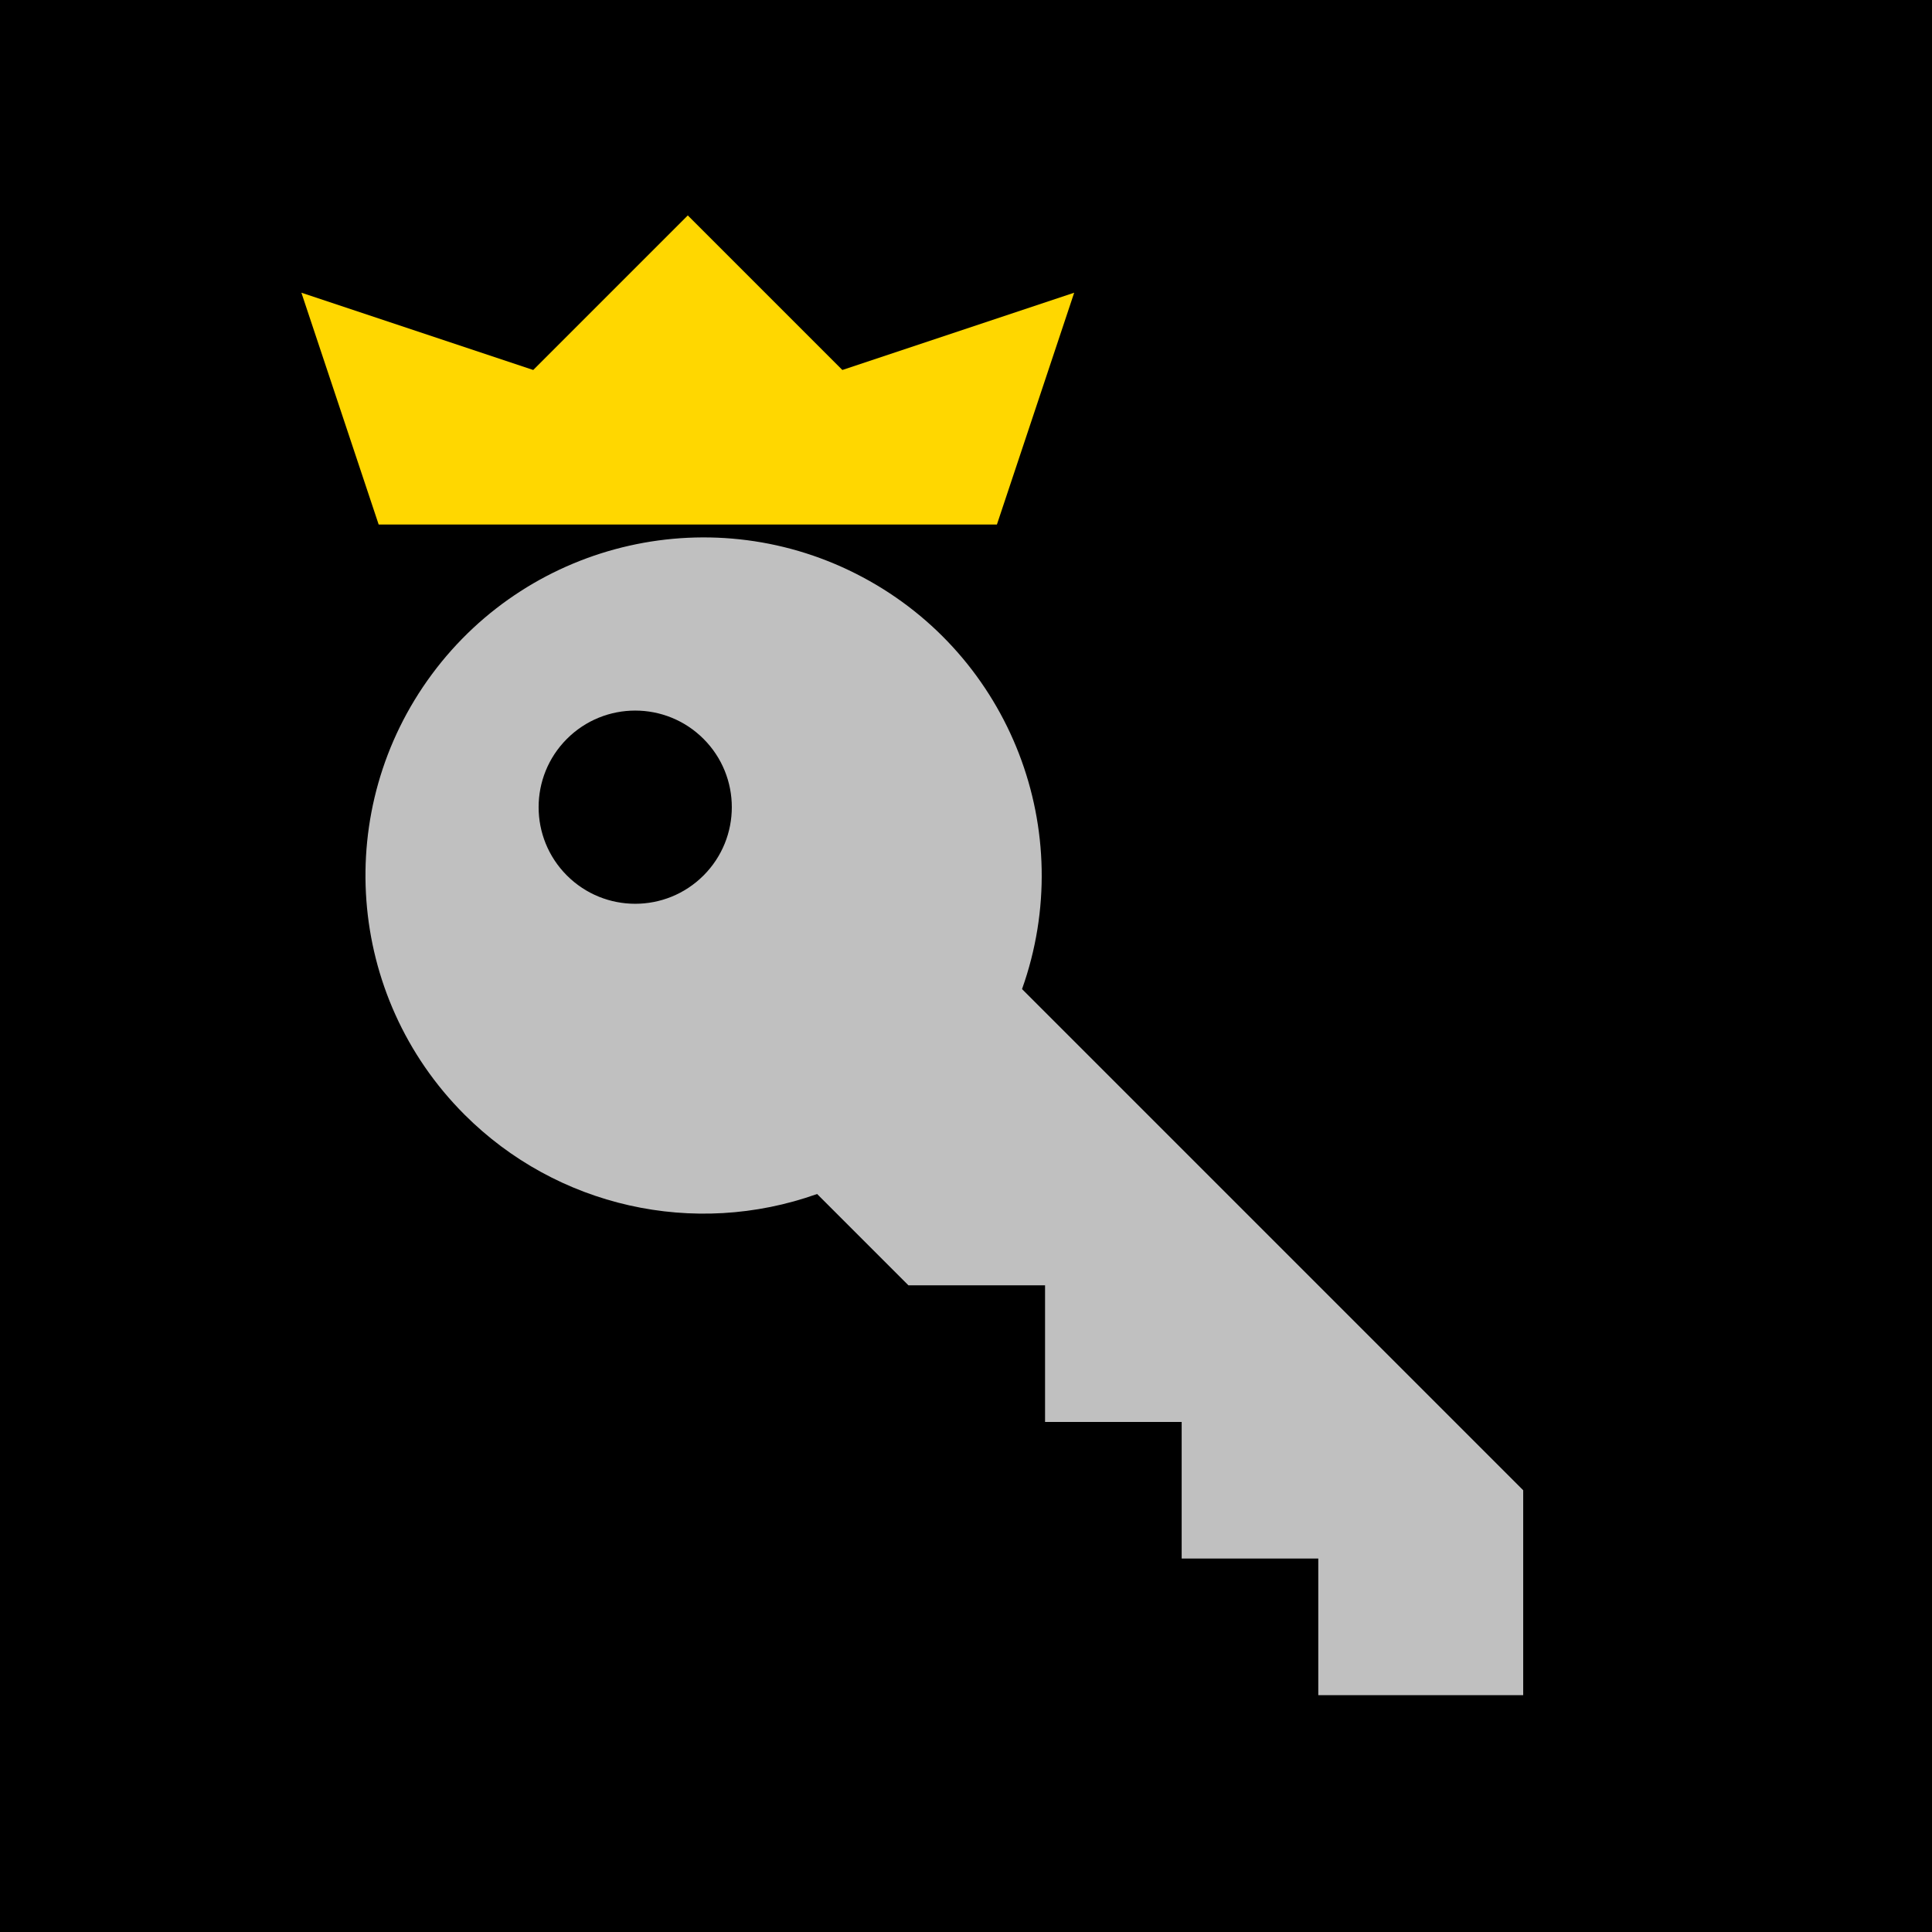
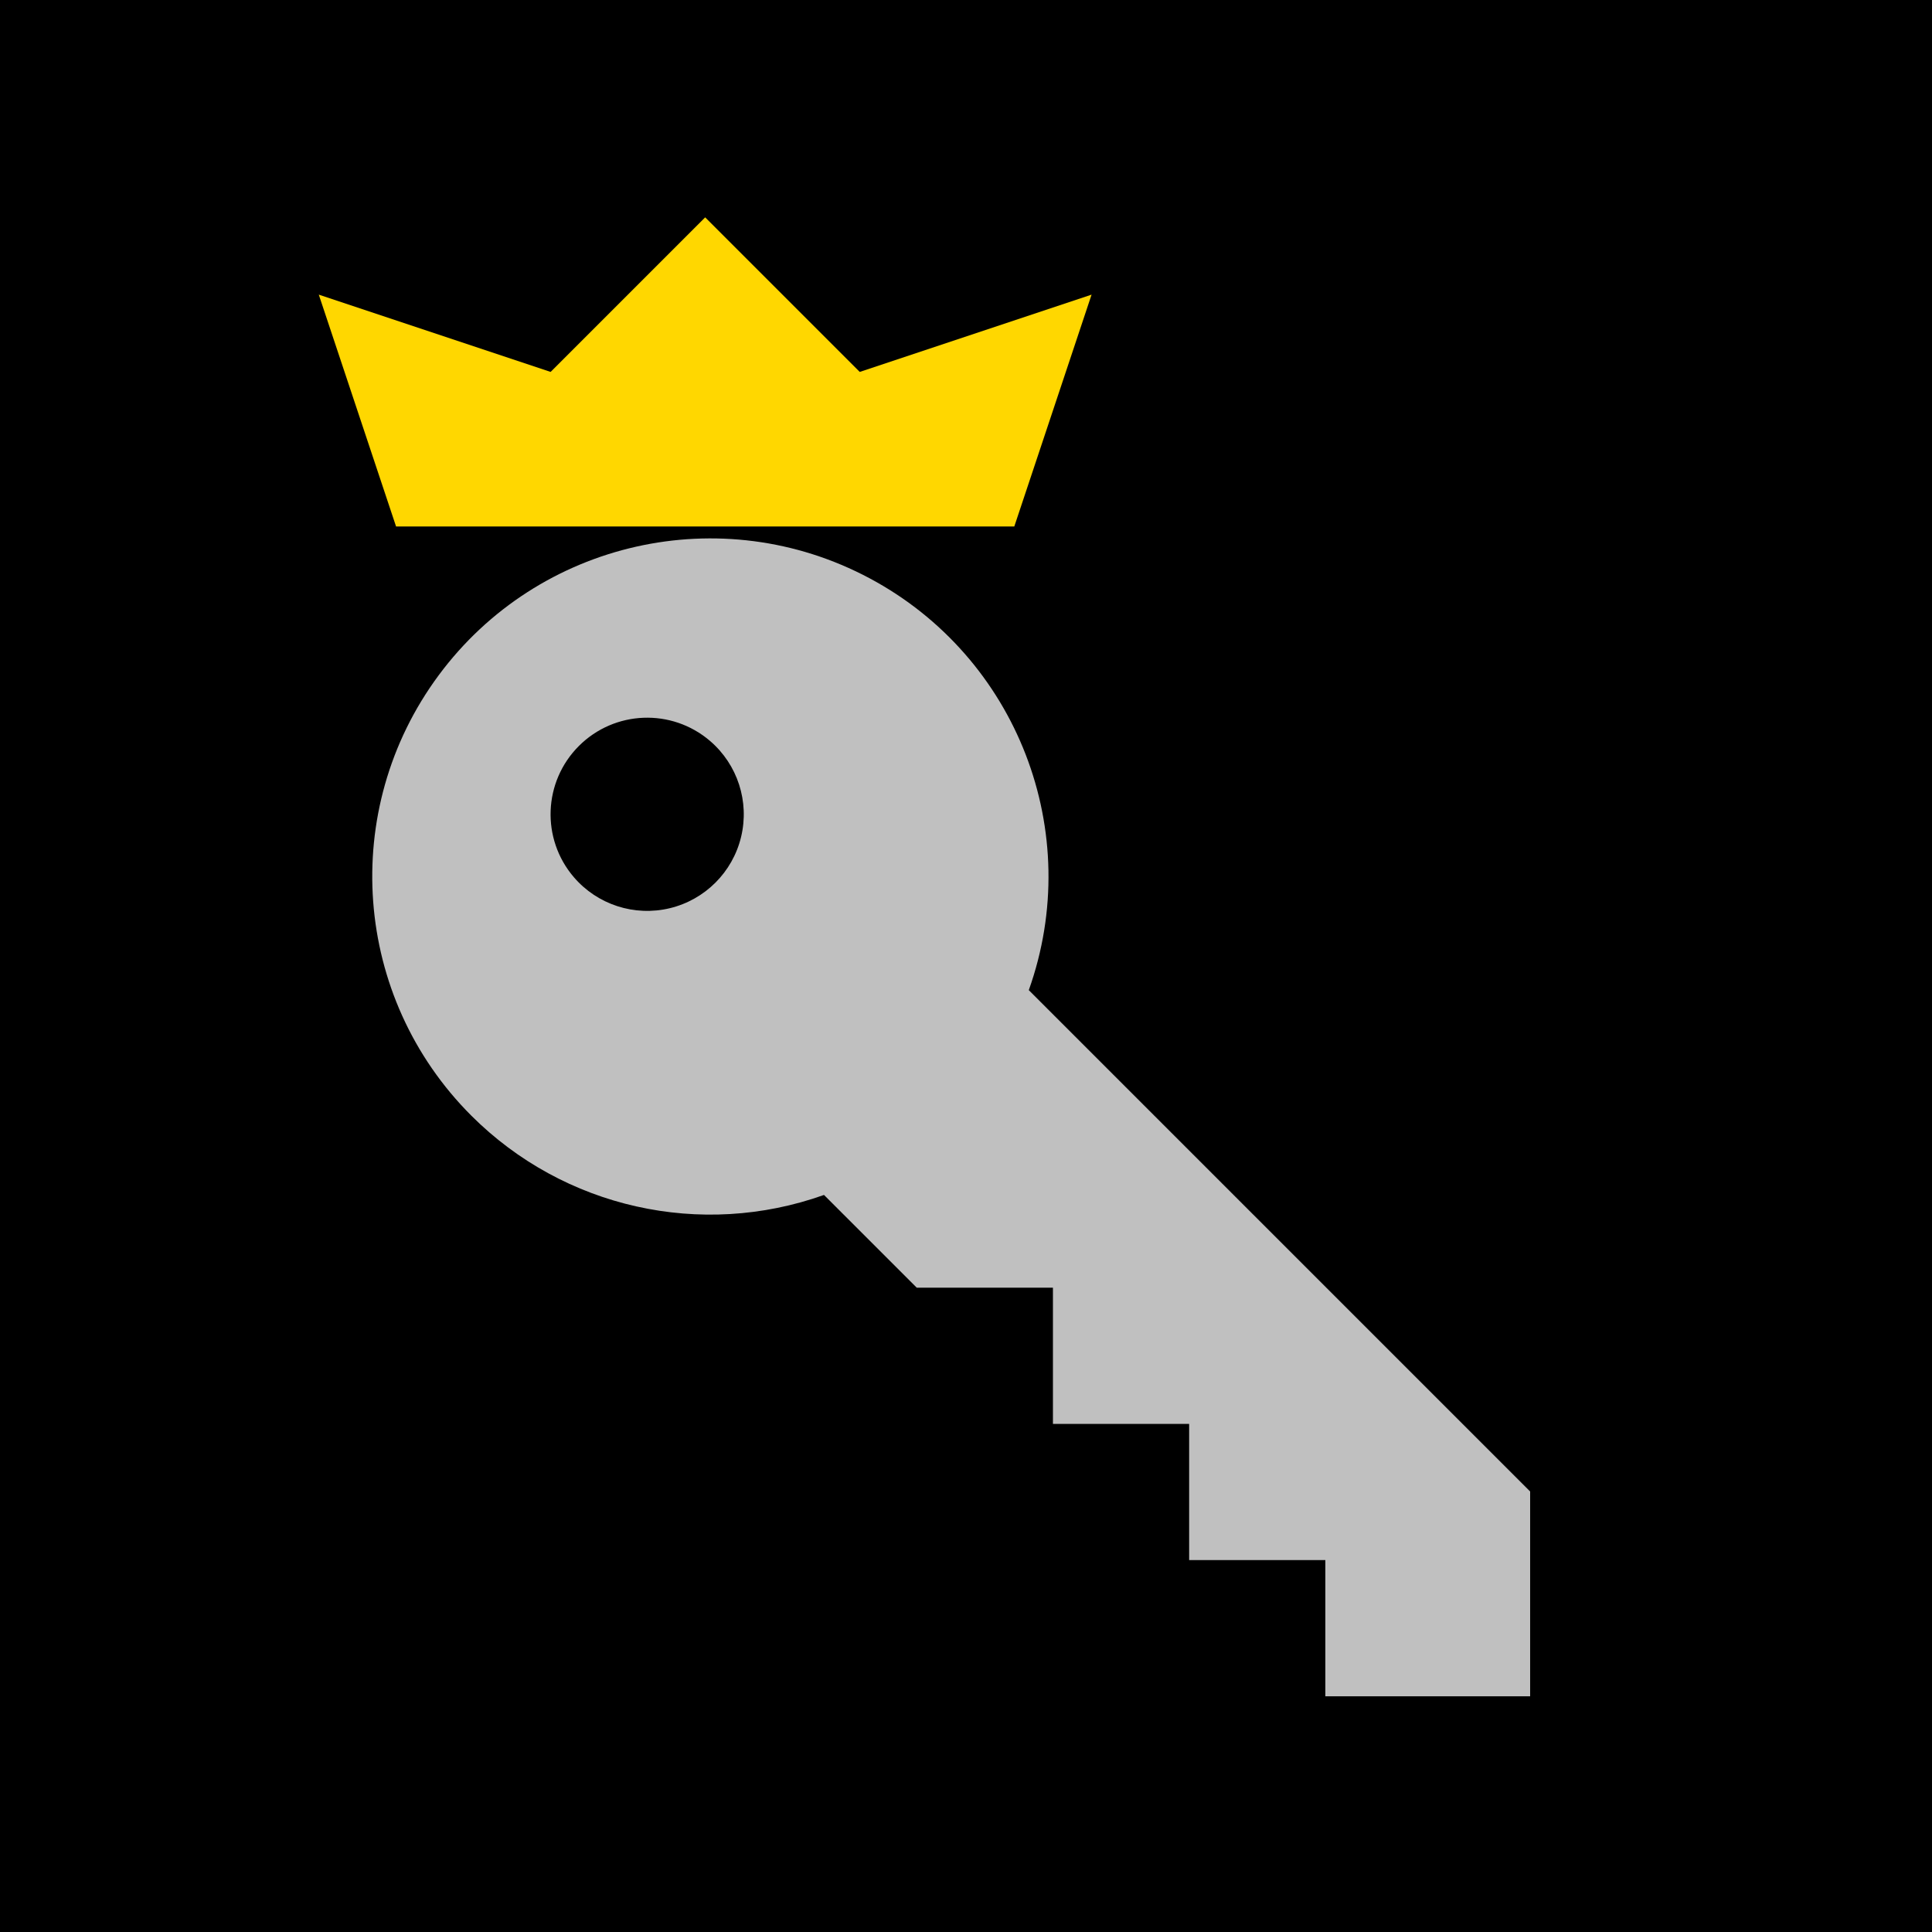
<svg xmlns="http://www.w3.org/2000/svg" width="16" height="16" class="bi bi-key-fill" viewBox="0 0 16 16">
  <rect fill="black" width="16" height="16" />
  <g transform="translate(1.6, 1.4) scale(0.8)">
-     <path fill="silver" transform="rotate(45 5 10) translate(-0.2 -0.1)" d="M3.5 11.5a3.5 3.5 0 1 1 3.163-5H14L15.5 8 14 9.5l-1-1-1 1-1-1-1 1-1-1-1 1H6.663a3.5 3.5 0 0 1-3.163 2M2.5 9a1 1 0 1 0 0-2 1 1 0 0 0 0 2" />
-     <path fill="gold" transform="scale(0.8) translate(1.4 0.6)" d="M1,4 L0,1 L3,2 L5,0 L7,2 L10,1 L9,4 Z" />
+     <path fill="silver" d="M3.94 7.33A1 1 45 015.35 5.92 1 1 45 113.94 7.33M2.88 9.8a3.5 3.5 45 003.65.82l.96.96H8.9v1.41h1.41V14.4h1.41v1.41h2.12V13.69L8.65 8.5A3.5 3.5 45 102.88 9.8" />
+     <path fill="gold" d="M2.1 3.7 1.3 1.3 3.7 2.1 5.3.5 6.9 2.1 9.3 1.3 8.5 3.7Z" />
  </g>
</svg>
